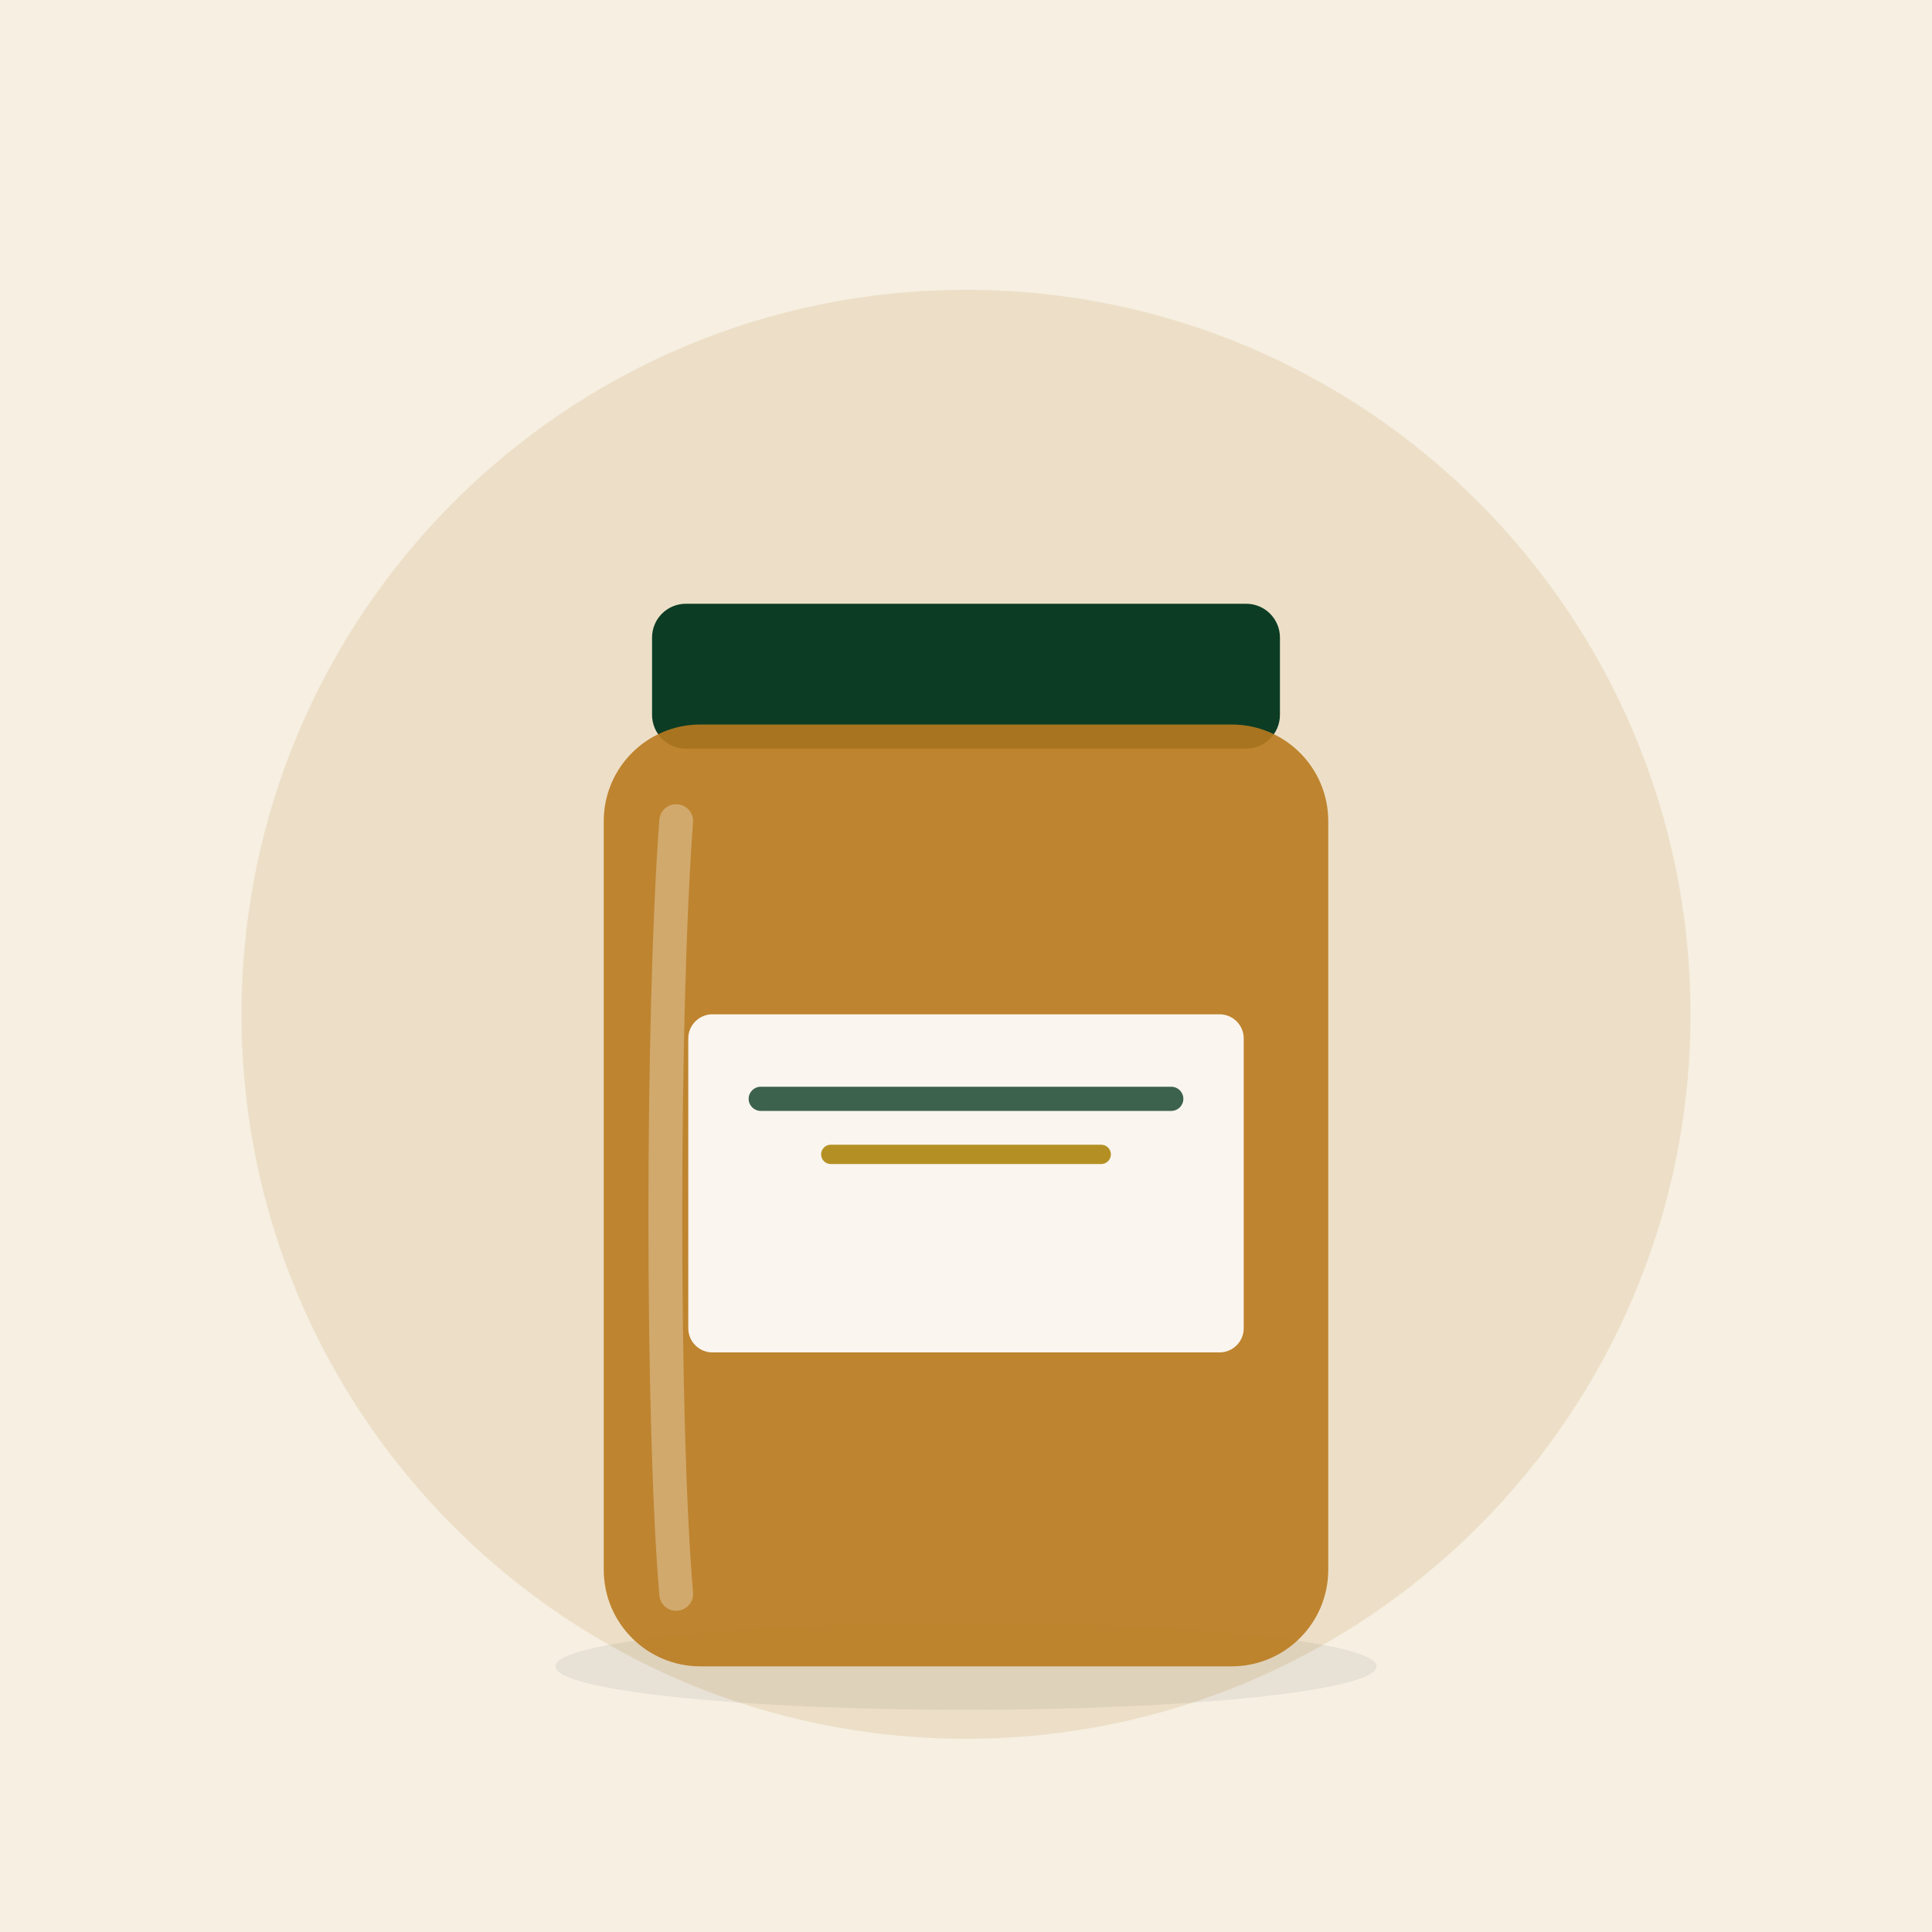
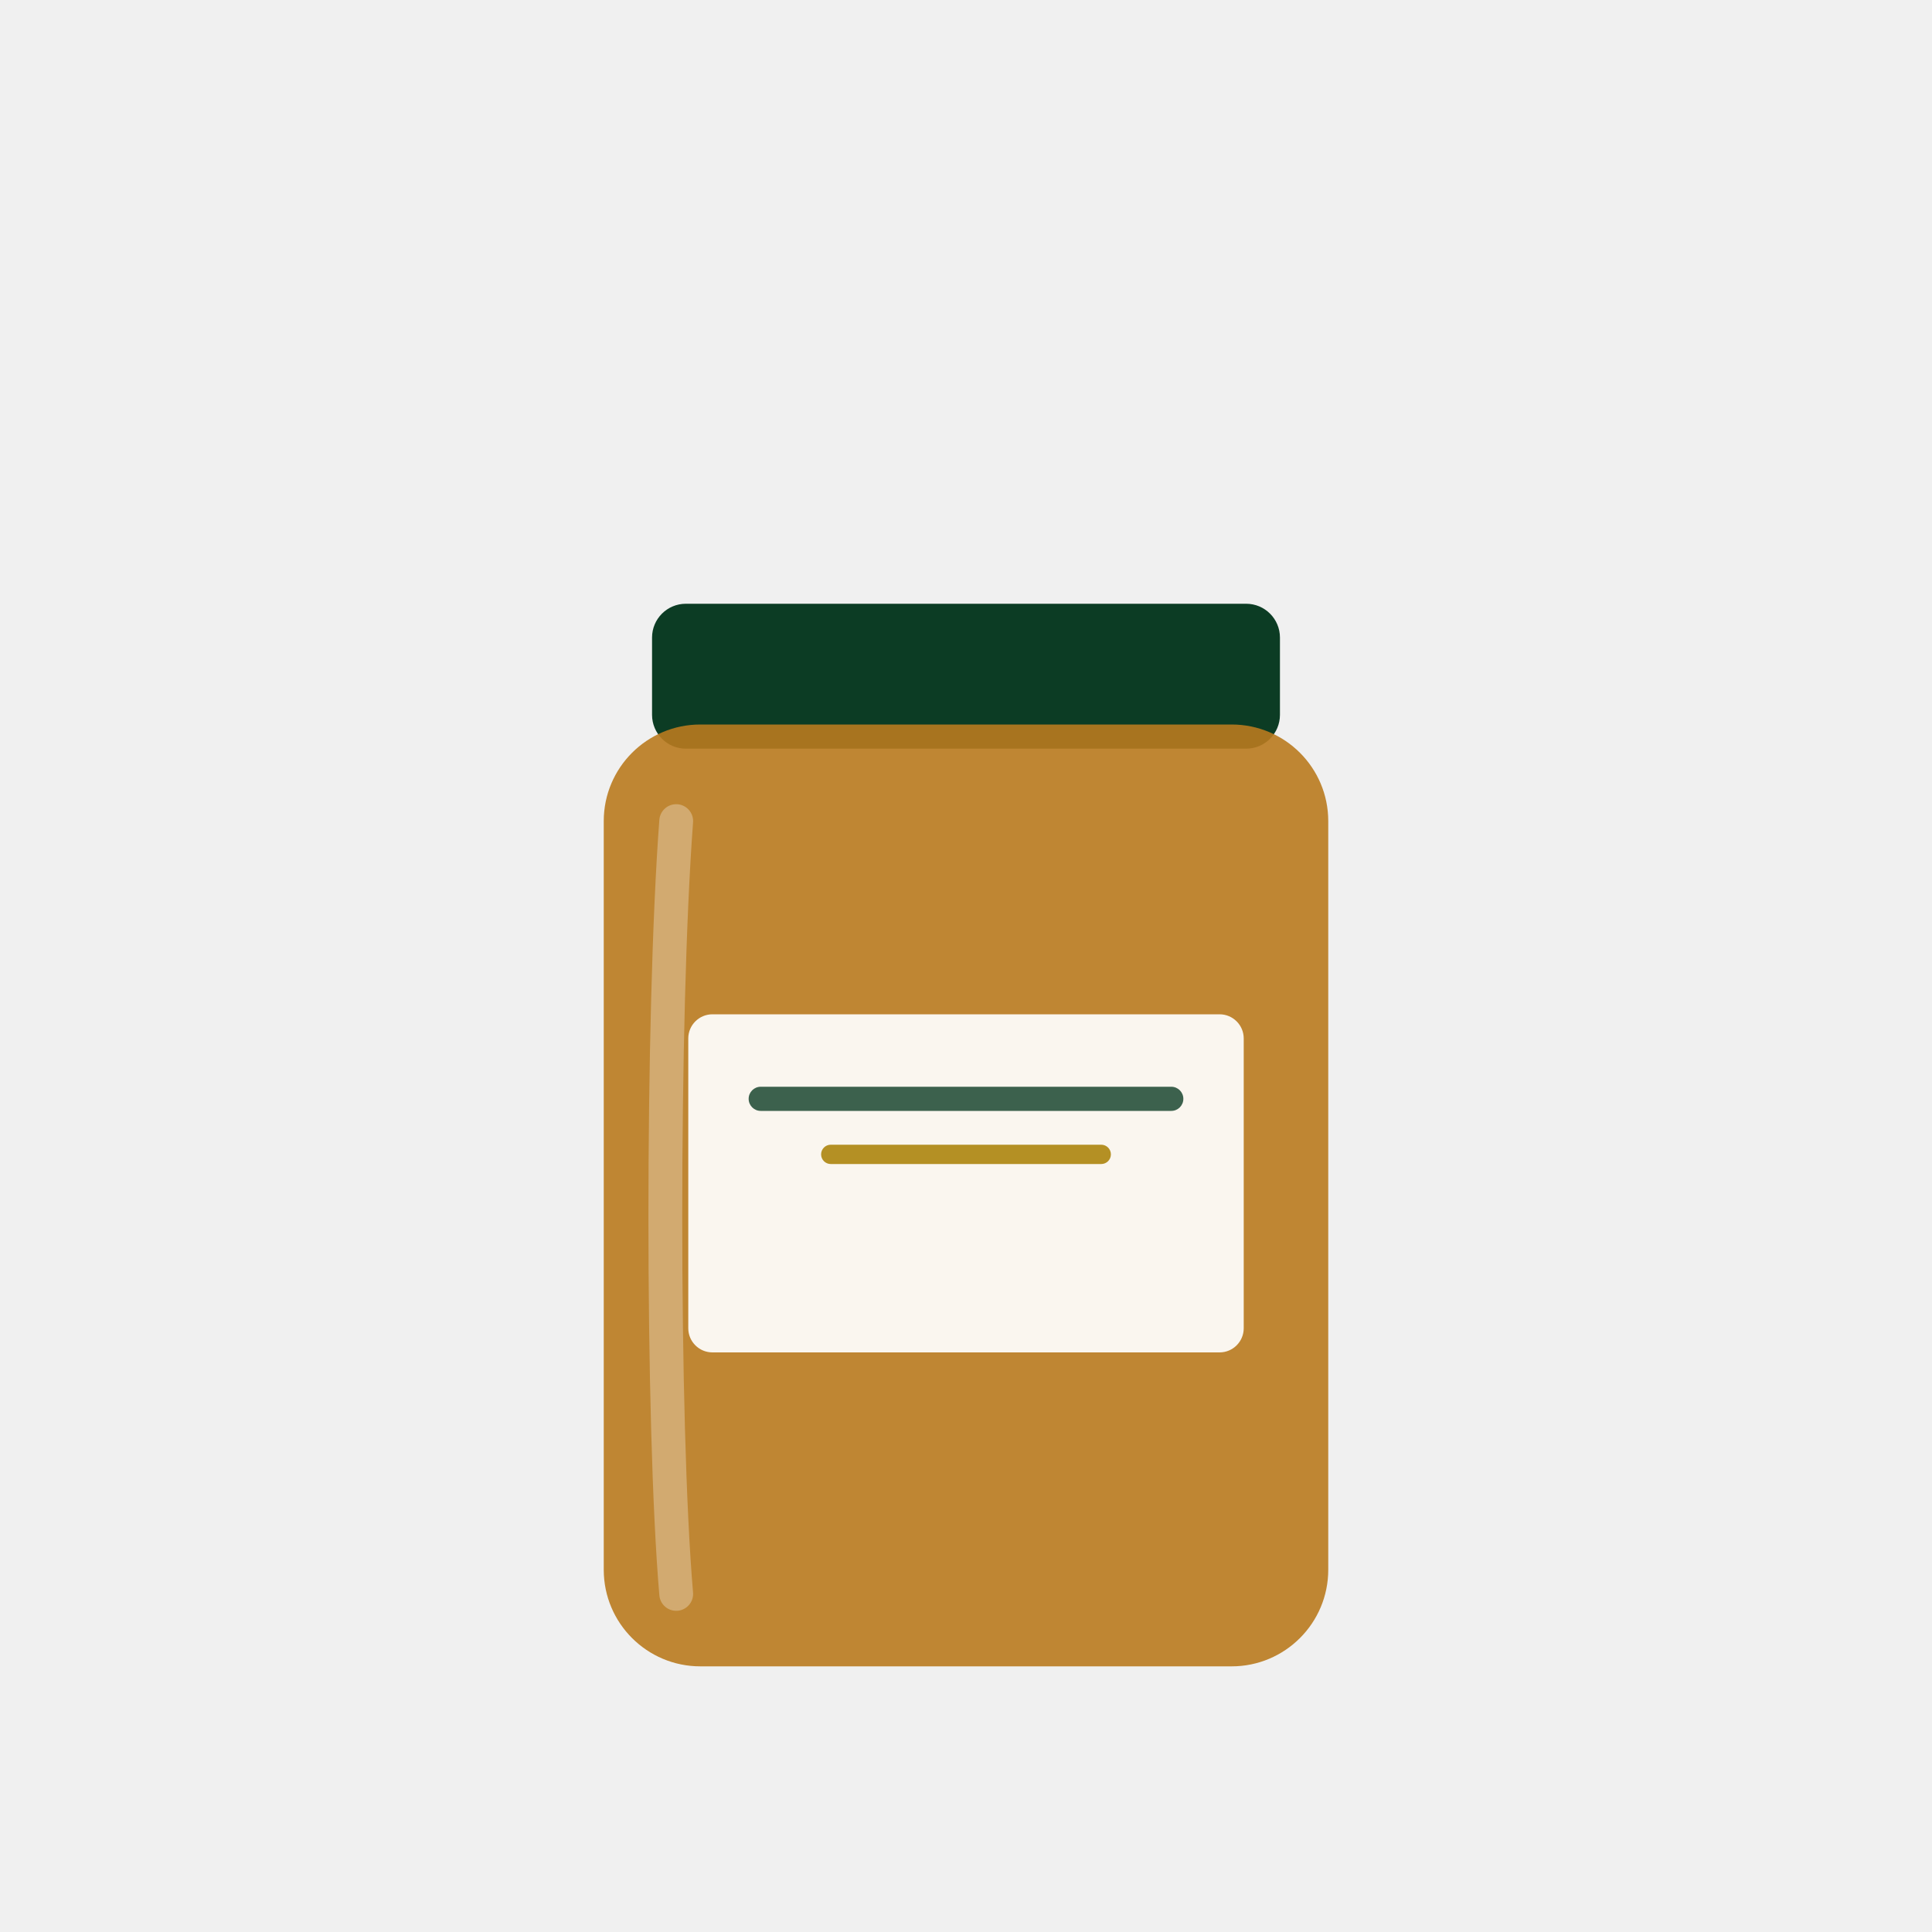
<svg xmlns="http://www.w3.org/2000/svg" viewBox="0 0 800 800" width="800" height="800">
-   <rect width="800" height="800" fill="#F6EFE2" />
-   <circle cx="400" cy="420" r="300" fill="#B97A1E" opacity=".14" />
-   <ellipse cx="400" cy="690" rx="170" ry="18" fill="#000" opacity=".06" />
  <rect x="270" y="250" width="260" height="60" rx="14" fill="#0C3C24" />
  <rect x="250" y="300" width="300" height="390" rx="40" fill="#B97A1E" opacity=".9" />
  <rect x="285" y="420" width="230" height="140" rx="10" fill="#fff" opacity=".92" />
  <rect x="310" y="450" width="180" height="10" rx="5" fill="#0C3C24" opacity=".8" />
  <rect x="340" y="474" width="120" height="8" rx="4" fill="#B49024" />
  <path d="M280 340c-6 80-6 250 0 320" stroke="#fff" stroke-opacity=".3" stroke-width="14" stroke-linecap="round" fill="none" />
</svg>
